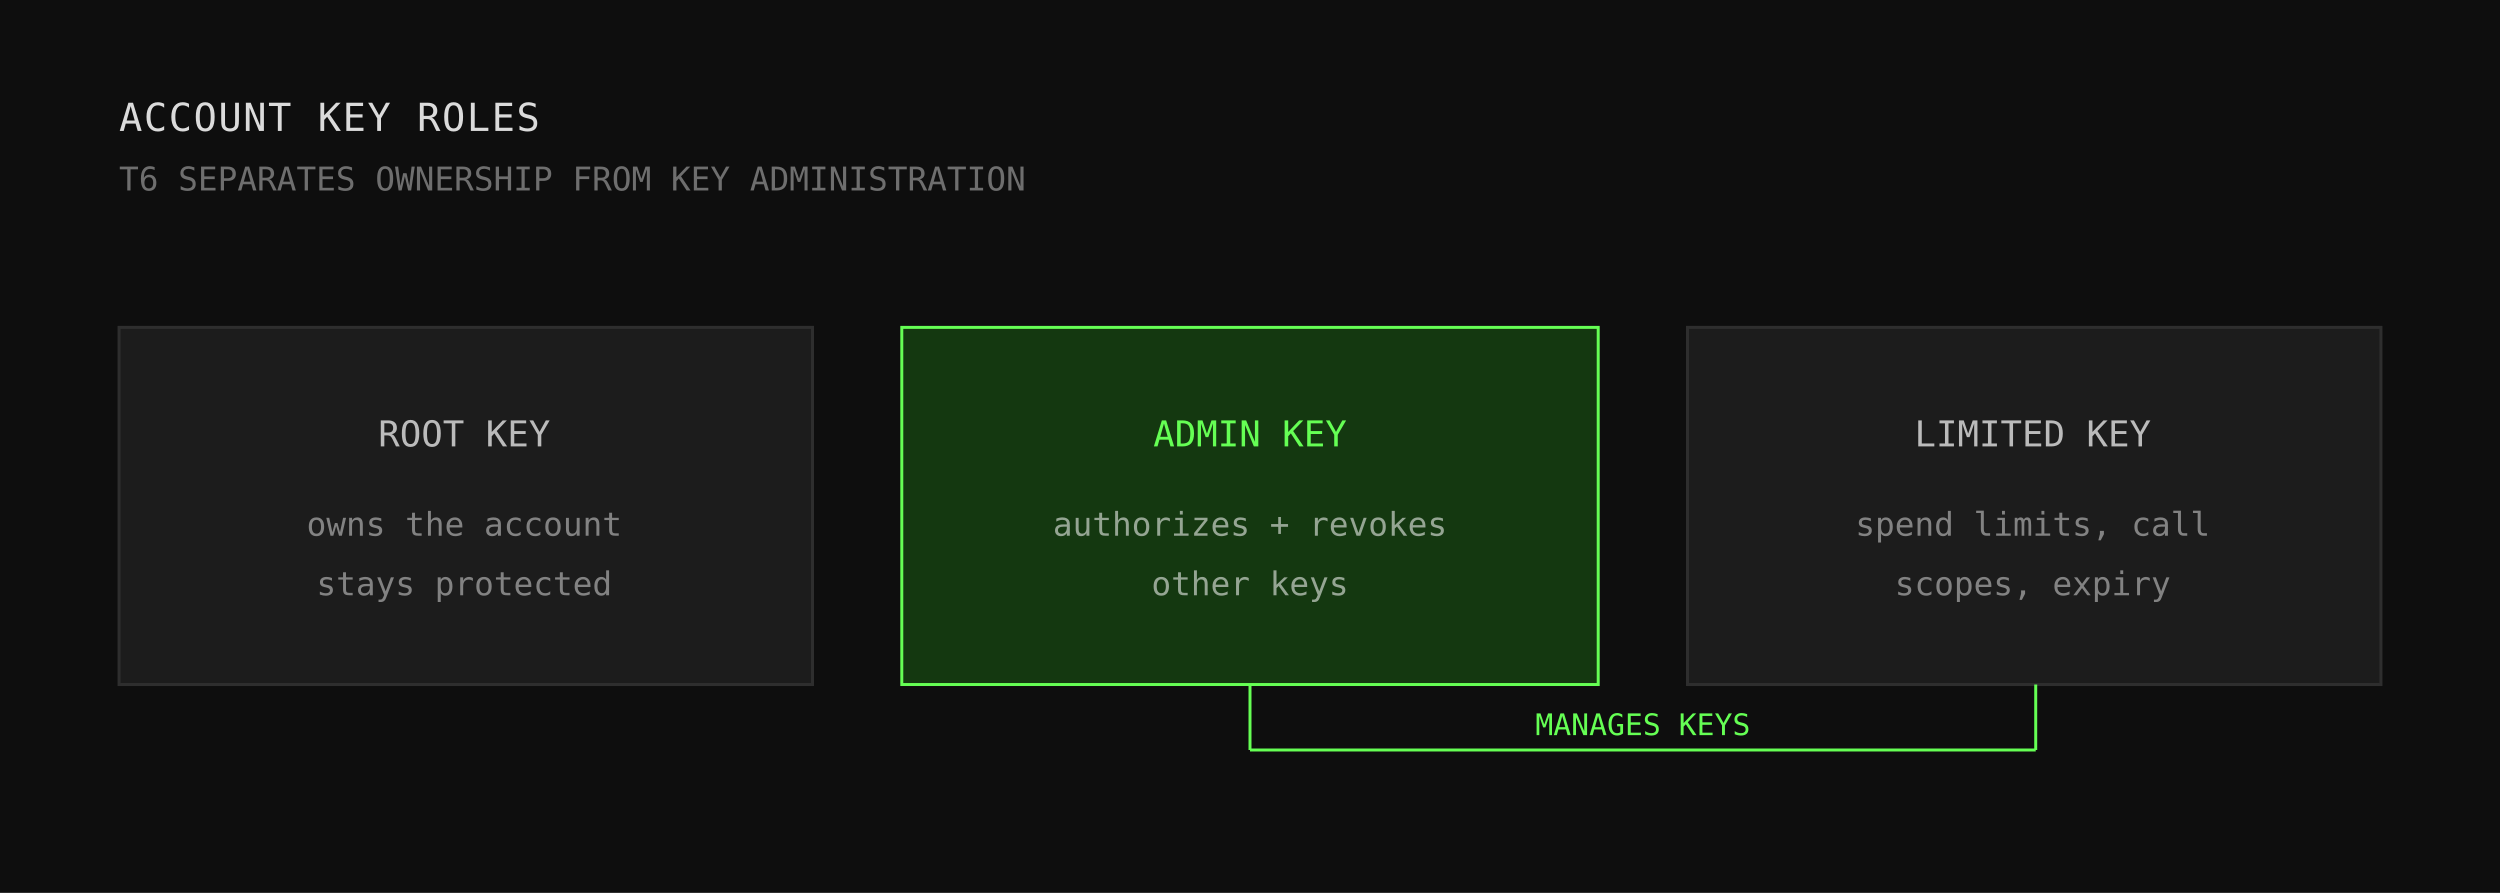
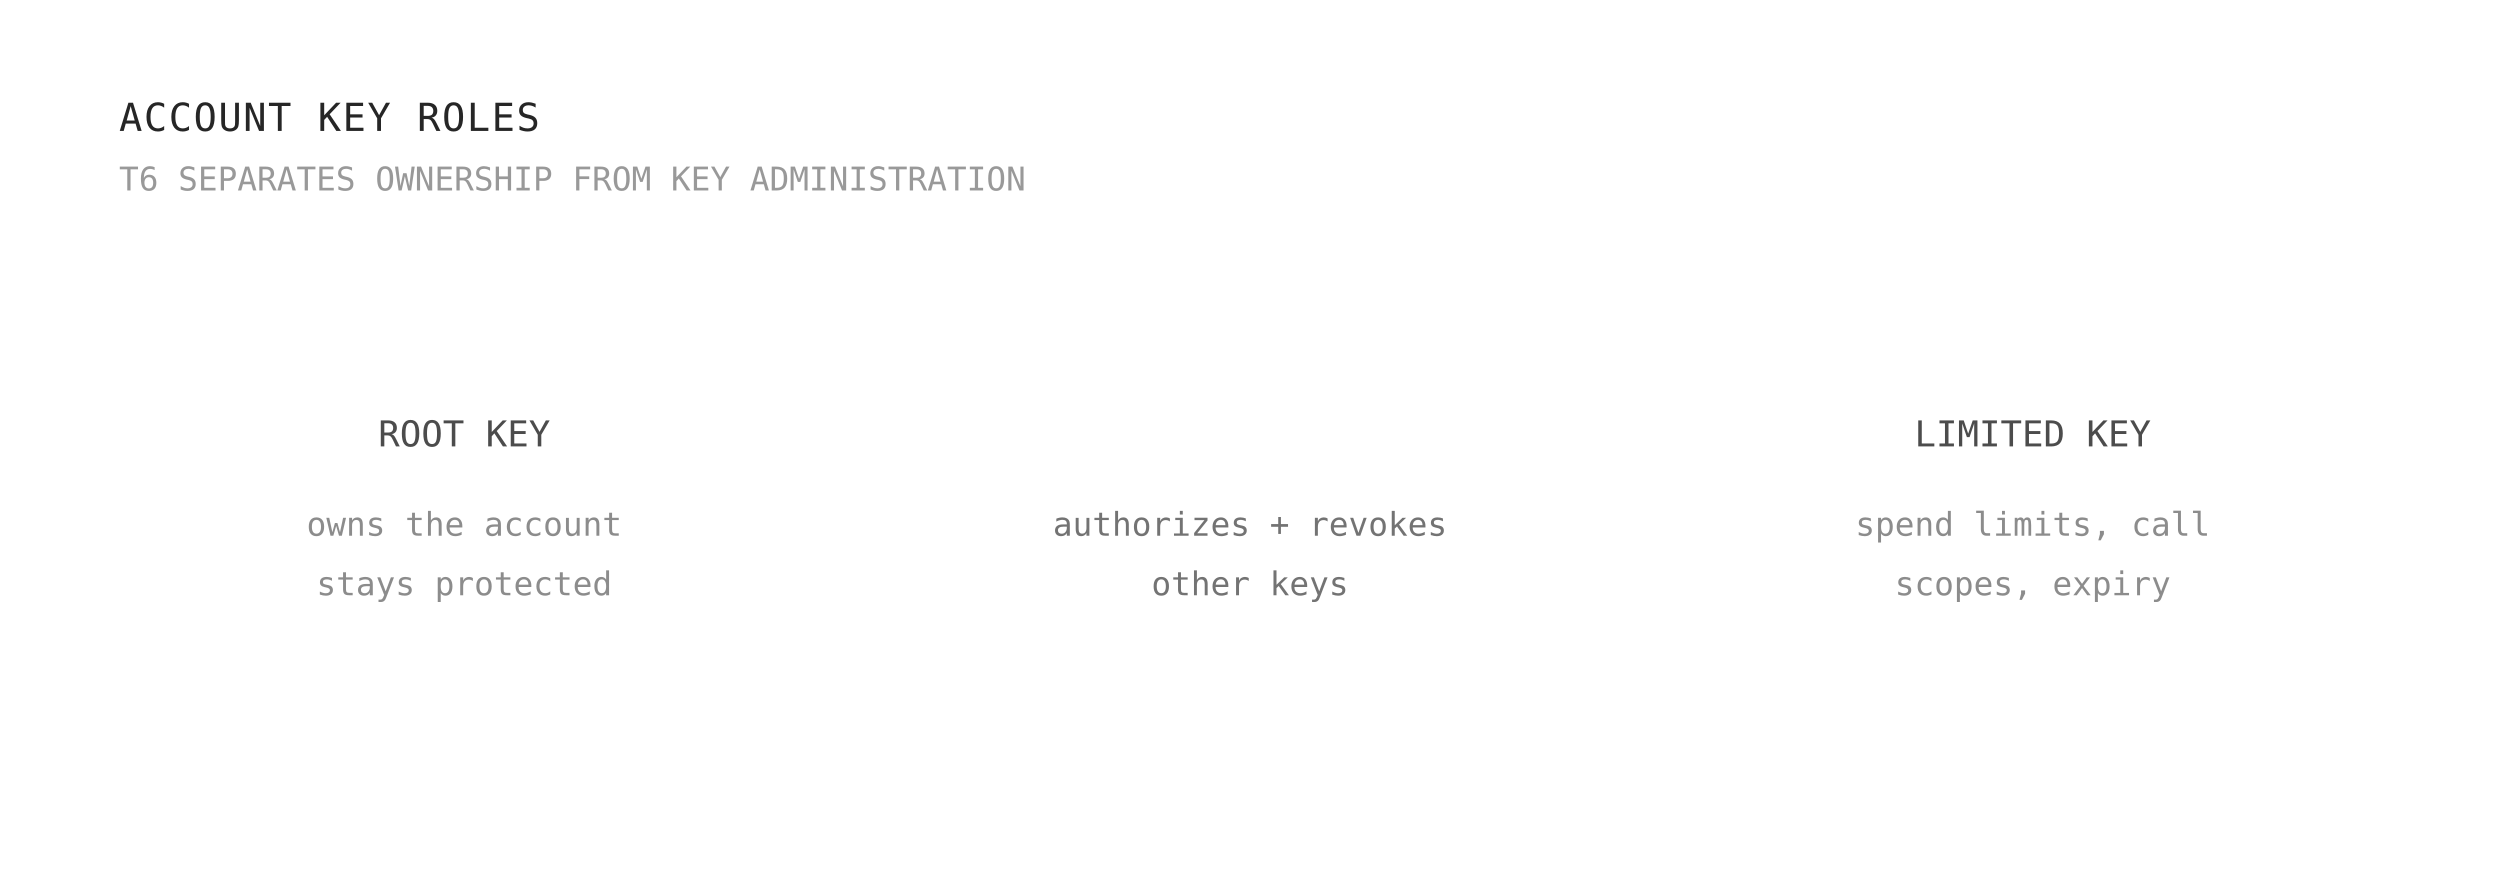
<svg xmlns="http://www.w3.org/2000/svg" width="840" height="300" viewBox="0 0 840 300" fill="none" font-family="ui-monospace, 'JetBrains Mono', monospace">
-   <rect width="840" height="300" fill="#0e0e0e" />
-   <text x="40" y="44" font-size="13" letter-spacing="0.04em" fill="rgba(255,255,255,0.85)">ACCOUNT KEY ROLES</text>
-   <text x="40" y="64" font-size="11" fill="rgba(255,255,255,0.4)">T6 SEPARATES OWNERSHIP FROM KEY ADMINISTRATION</text>
-   <rect x="40" y="110" width="233" height="120" fill="#1c1c1c" stroke="#2e2e2e" />
-   <text x="156" y="150" font-size="12" fill="rgba(255,255,255,0.7)" text-anchor="middle">ROOT KEY</text>
-   <text x="156" y="180" font-size="11" fill="rgba(255,255,255,0.45)" text-anchor="middle">owns the account</text>
-   <text x="156" y="200" font-size="11" fill="rgba(255,255,255,0.45)" text-anchor="middle">stays protected</text>
-   <rect x="303" y="110" width="234" height="120" fill="#143810" stroke="#65ff54" />
-   <text x="420" y="150" font-size="12" fill="#65ff54" text-anchor="middle">ADMIN KEY</text>
-   <text x="420" y="180" font-size="11" fill="rgba(255,255,255,0.55)" text-anchor="middle">authorizes + revokes</text>
-   <text x="420" y="200" font-size="11" fill="rgba(255,255,255,0.55)" text-anchor="middle">other keys</text>
-   <rect x="567" y="110" width="233" height="120" fill="#1c1c1c" stroke="#2e2e2e" />
-   <text x="683" y="150" font-size="12" fill="rgba(255,255,255,0.7)" text-anchor="middle">LIMITED KEY</text>
-   <text x="683" y="180" font-size="11" fill="rgba(255,255,255,0.45)" text-anchor="middle">spend limits, call</text>
-   <text x="683" y="200" font-size="11" fill="rgba(255,255,255,0.45)" text-anchor="middle">scopes, expiry</text>
-   <g stroke="#65ff54">
+   <rect class="dgm-bg" width="840" height="300" />
+   <text x="40" y="44" font-size="13" letter-spacing="0.04em" fill="currentColor" fill-opacity="0.85">ACCOUNT KEY ROLES</text>
+   <text x="40" y="64" font-size="11" fill="currentColor" fill-opacity="0.4">T6 SEPARATES OWNERSHIP FROM KEY ADMINISTRATION</text>
+   <rect class="dgm-box" x="40" y="110" width="233" height="120" />
+   <text x="156" y="150" font-size="12" fill="currentColor" fill-opacity="0.7" text-anchor="middle">ROOT KEY</text>
+   <text x="156" y="180" font-size="11" fill="currentColor" fill-opacity="0.45" text-anchor="middle">owns the account</text>
+   <text x="156" y="200" font-size="11" fill="currentColor" fill-opacity="0.45" text-anchor="middle">stays protected</text>
+   <rect class="dgm-accent-box" x="303" y="110" width="234" height="120" />
+   <text class="dgm-accent" x="420" y="150" font-size="12" text-anchor="middle">ADMIN KEY</text>
+   <text x="420" y="180" font-size="11" fill="currentColor" fill-opacity="0.55" text-anchor="middle">authorizes + revokes</text>
+   <text x="420" y="200" font-size="11" fill="currentColor" fill-opacity="0.55" text-anchor="middle">other keys</text>
+   <rect class="dgm-box" x="567" y="110" width="233" height="120" />
+   <text x="683" y="150" font-size="12" fill="currentColor" fill-opacity="0.7" text-anchor="middle">LIMITED KEY</text>
+   <text x="683" y="180" font-size="11" fill="currentColor" fill-opacity="0.45" text-anchor="middle">spend limits, call</text>
+   <text x="683" y="200" font-size="11" fill="currentColor" fill-opacity="0.45" text-anchor="middle">scopes, expiry</text>
+   <g class="dgm-accent-line">
    <line x1="420" y1="230" x2="420" y2="252" />
    <line x1="420" y1="252" x2="684" y2="252" />
    <line x1="684" y1="252" x2="684" y2="230" />
  </g>
-   <text x="552" y="247" font-size="10" fill="#65ff54" text-anchor="middle">MANAGES KEYS</text>
+   <text class="dgm-accent" x="552" y="247" font-size="10" text-anchor="middle">MANAGES KEYS</text>
</svg>
